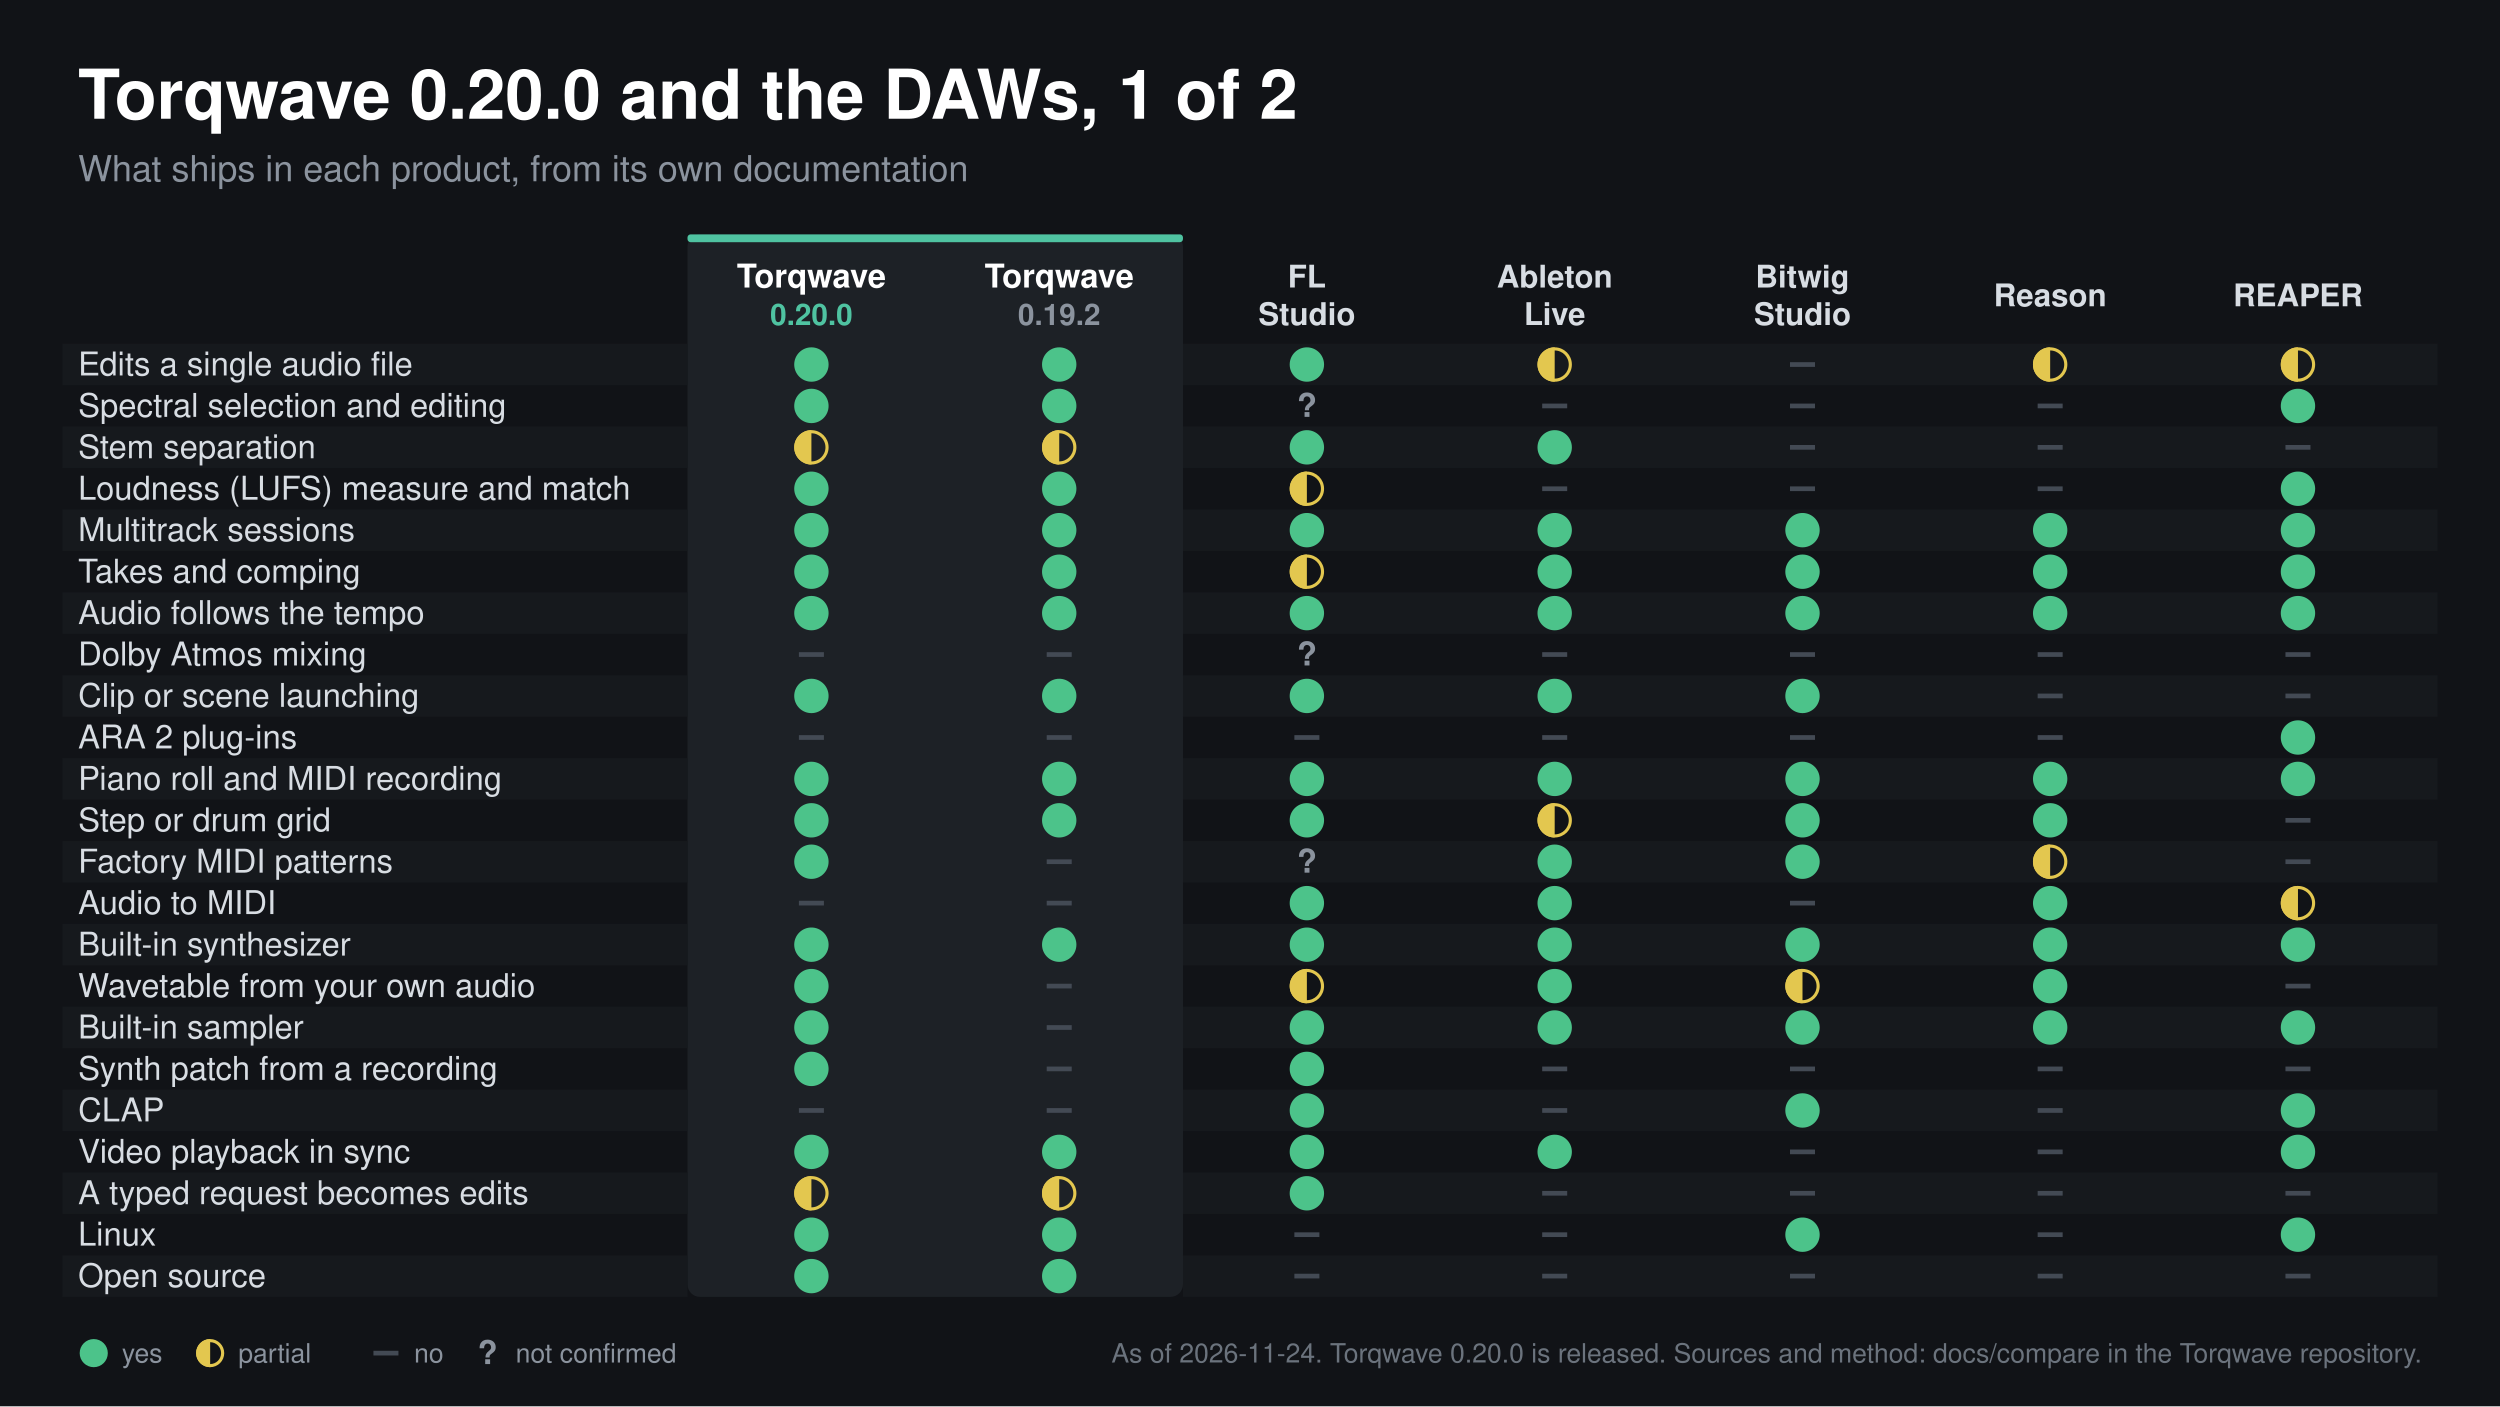
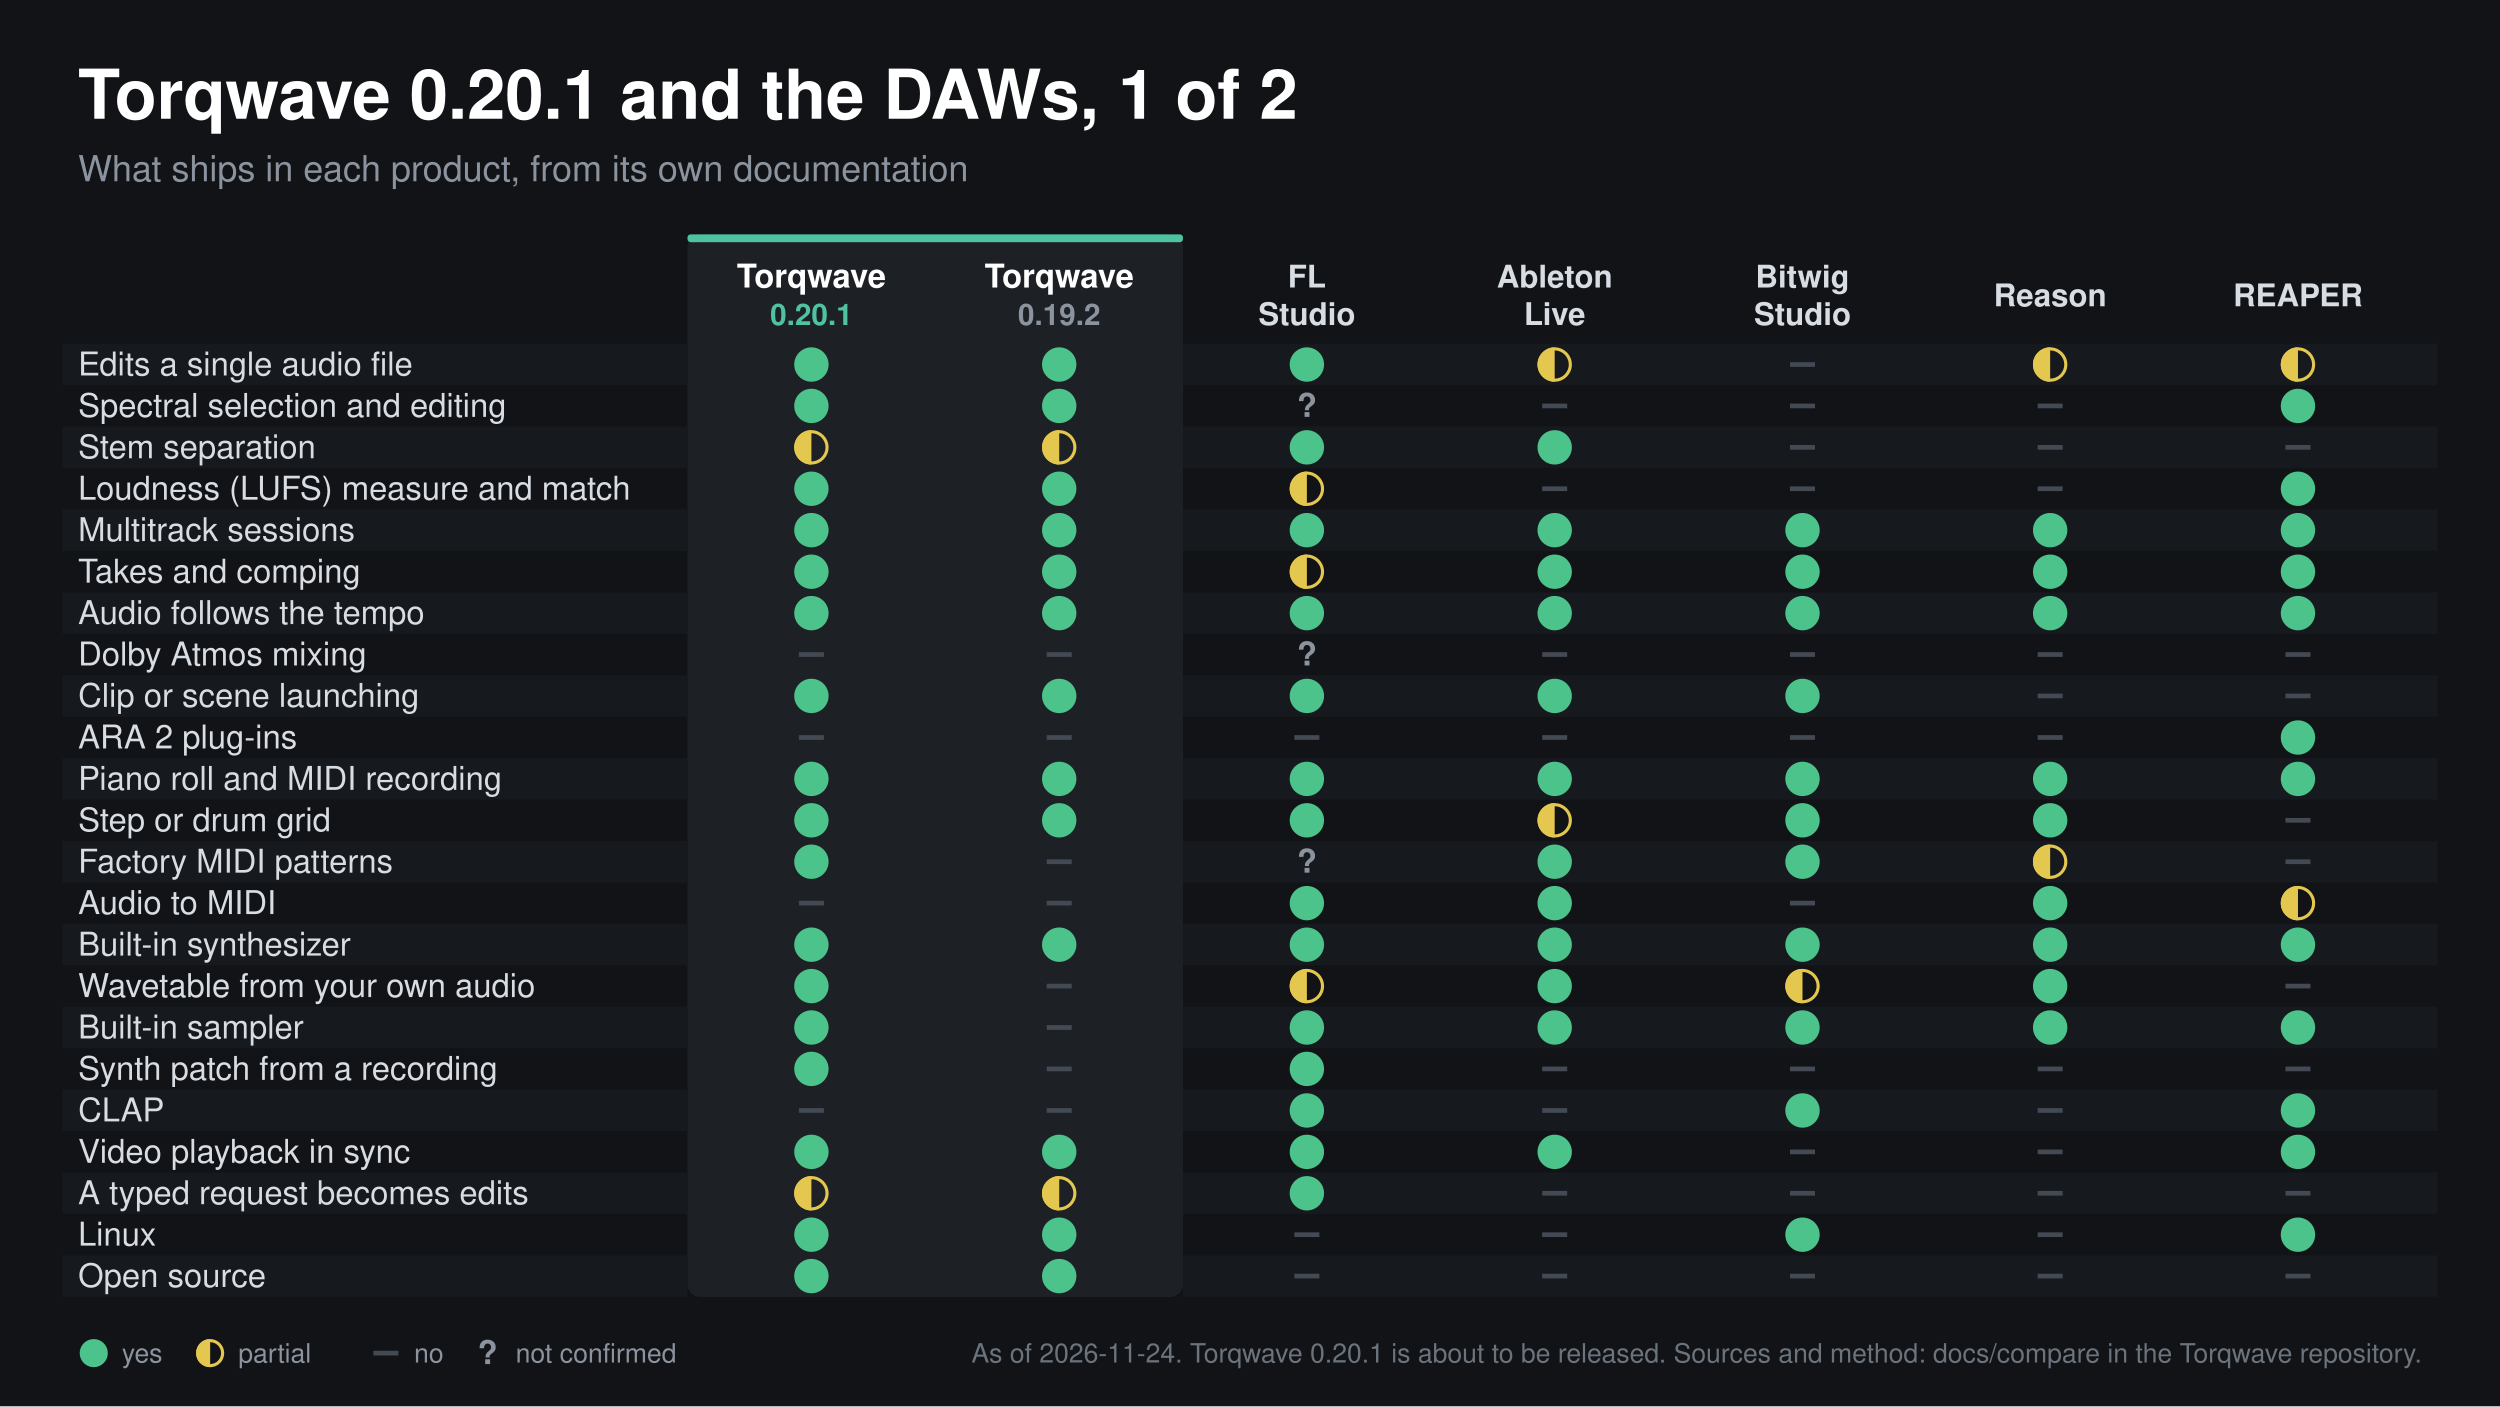
<svg xmlns="http://www.w3.org/2000/svg" width="1600" height="900" viewBox="0 0 1600 900" font-family="Helvetica Neue, Helvetica, Arial, sans-serif">
  <rect width="1600" height="900" fill="#111317" />
-   <text x="50.0" y="76.0" font-size="44" fill="#ffffff" text-anchor="start" font-weight="bold">Torqwave 0.20.0 and the DAWs, 1 of 2</text>
+   <text x="50.0" y="76.0" font-size="44" fill="#ffffff" text-anchor="start" font-weight="bold">Torqwave 0.20.1 and the DAWs, 1 of 2</text>
  <text x="50.0" y="116.0" font-size="23" fill="#8b939e" text-anchor="start" font-weight="normal">What ships in each product, from its own documentation</text>
-   <text x="1550.0" y="872.0" font-size="17" fill="#6b737d" text-anchor="end" font-weight="normal">As of 2026-11-24. Torqwave 0.20.0 is released. Sources and method: docs/compare in the Torqwave repository.</text>
+   <text x="1550.0" y="872.0" font-size="17" fill="#6b737d" text-anchor="end" font-weight="normal">As of 2026-11-24. Torqwave 0.20.1 is about to be released. Sources and method: docs/compare in the Torqwave repository.</text>
  <rect x="440.0" y="150.0" width="317.1" height="680.0" rx="8" fill="#1d2126" />
  <rect x="440.0" y="150.0" width="317.1" height="5.0" rx="2" fill="#4fc3a1" />
  <text x="519.3" y="184.0" font-size="21" fill="#ffffff" text-anchor="middle" font-weight="bold">Torqwave</text>
-   <text x="519.3" y="208.0" font-size="19" fill="#4fc3a1" text-anchor="middle" font-weight="bold">0.20.0</text>
+   <text x="519.3" y="208.0" font-size="19" fill="#4fc3a1" text-anchor="middle" font-weight="bold">0.20.1</text>
  <text x="677.9" y="184.0" font-size="21" fill="#ffffff" text-anchor="middle" font-weight="bold">Torqwave</text>
  <text x="677.9" y="208.0" font-size="19" fill="#8b939e" text-anchor="middle" font-weight="bold">0.19.2</text>
  <text x="836.4" y="184.0" font-size="20" fill="#d8dde3" text-anchor="middle" font-weight="bold">FL</text>
  <text x="836.4" y="208.0" font-size="20" fill="#d8dde3" text-anchor="middle" font-weight="bold">Studio</text>
  <text x="995.0" y="184.0" font-size="20" fill="#d8dde3" text-anchor="middle" font-weight="bold">Ableton</text>
  <text x="995.0" y="208.0" font-size="20" fill="#d8dde3" text-anchor="middle" font-weight="bold">Live</text>
  <text x="1153.6" y="184.0" font-size="20" fill="#d8dde3" text-anchor="middle" font-weight="bold">Bitwig</text>
  <text x="1153.6" y="208.0" font-size="20" fill="#d8dde3" text-anchor="middle" font-weight="bold">Studio</text>
  <text x="1312.1" y="196.0" font-size="20" fill="#d8dde3" text-anchor="middle" font-weight="bold">Reason</text>
  <text x="1470.7" y="196.0" font-size="20" fill="#d8dde3" text-anchor="middle" font-weight="bold">REAPER</text>
  <rect x="40.0" y="220.0" width="400.0" height="26.5" rx="0" fill="#16191d" />
  <rect x="757.1" y="220.0" width="802.9" height="26.5" rx="0" fill="#16191d" />
  <text x="50.0" y="240.3" font-size="21" fill="#d8dde3" text-anchor="start" font-weight="normal">Edits a single audio file</text>
  <circle cx="519.3" cy="233.3" r="11" fill="#4cc38a" />
  <circle cx="677.9" cy="233.3" r="11" fill="#4cc38a" />
  <circle cx="836.4" cy="233.3" r="11" fill="#4cc38a" />
  <circle cx="995.0" cy="233.3" r="10" fill="none" stroke="#e3c74f" stroke-width="2" />
  <path d="M 995.0 222.3 A 11 11 0 0 0 995.0 244.3 Z" fill="#e3c74f" />
  <line x1="1145.6" y1="233.3" x2="1161.6" y2="233.3" stroke="#434a54" stroke-width="3" />
  <circle cx="1312.1" cy="233.3" r="10" fill="none" stroke="#e3c74f" stroke-width="2" />
  <path d="M 1312.1 222.3 A 11 11 0 0 0 1312.1 244.3 Z" fill="#e3c74f" />
  <circle cx="1470.7" cy="233.3" r="10" fill="none" stroke="#e3c74f" stroke-width="2" />
  <path d="M 1470.7 222.3 A 11 11 0 0 0 1470.7 244.3 Z" fill="#e3c74f" />
  <text x="50.0" y="266.8" font-size="21" fill="#d8dde3" text-anchor="start" font-weight="normal">Spectral selection and editing</text>
  <circle cx="519.3" cy="259.8" r="11" fill="#4cc38a" />
  <circle cx="677.9" cy="259.8" r="11" fill="#4cc38a" />
  <text x="836.4" y="266.8" font-size="21" fill="#8b939e" text-anchor="middle" font-weight="bold">?</text>
  <line x1="987.0" y1="259.8" x2="1003.0" y2="259.8" stroke="#434a54" stroke-width="3" />
  <line x1="1145.6" y1="259.8" x2="1161.6" y2="259.8" stroke="#434a54" stroke-width="3" />
  <line x1="1304.1" y1="259.8" x2="1320.1" y2="259.8" stroke="#434a54" stroke-width="3" />
  <circle cx="1470.7" cy="259.8" r="11" fill="#4cc38a" />
  <rect x="40.0" y="273.0" width="400.0" height="26.5" rx="0" fill="#16191d" />
  <rect x="757.1" y="273.0" width="802.9" height="26.5" rx="0" fill="#16191d" />
  <text x="50.0" y="293.3" font-size="21" fill="#d8dde3" text-anchor="start" font-weight="normal">Stem separation</text>
  <circle cx="519.3" cy="286.3" r="10" fill="none" stroke="#e3c74f" stroke-width="2" />
  <path d="M 519.3 275.3 A 11 11 0 0 0 519.3 297.3 Z" fill="#e3c74f" />
  <circle cx="677.9" cy="286.3" r="10" fill="none" stroke="#e3c74f" stroke-width="2" />
  <path d="M 677.9 275.3 A 11 11 0 0 0 677.9 297.3 Z" fill="#e3c74f" />
  <circle cx="836.4" cy="286.3" r="11" fill="#4cc38a" />
  <circle cx="995.0" cy="286.3" r="11" fill="#4cc38a" />
  <line x1="1145.6" y1="286.3" x2="1161.6" y2="286.3" stroke="#434a54" stroke-width="3" />
  <line x1="1304.1" y1="286.3" x2="1320.1" y2="286.3" stroke="#434a54" stroke-width="3" />
  <line x1="1462.7" y1="286.3" x2="1478.7" y2="286.3" stroke="#434a54" stroke-width="3" />
  <text x="50.0" y="319.8" font-size="21" fill="#d8dde3" text-anchor="start" font-weight="normal">Loudness (LUFS) measure and match</text>
  <circle cx="519.3" cy="312.8" r="11" fill="#4cc38a" />
  <circle cx="677.9" cy="312.8" r="11" fill="#4cc38a" />
  <circle cx="836.4" cy="312.8" r="10" fill="none" stroke="#e3c74f" stroke-width="2" />
  <path d="M 836.4 301.8 A 11 11 0 0 0 836.4 323.8 Z" fill="#e3c74f" />
  <line x1="987.0" y1="312.8" x2="1003.0" y2="312.8" stroke="#434a54" stroke-width="3" />
  <line x1="1145.6" y1="312.8" x2="1161.6" y2="312.8" stroke="#434a54" stroke-width="3" />
  <line x1="1304.1" y1="312.8" x2="1320.1" y2="312.8" stroke="#434a54" stroke-width="3" />
  <circle cx="1470.7" cy="312.8" r="11" fill="#4cc38a" />
  <rect x="40.0" y="326.1" width="400.0" height="26.5" rx="0" fill="#16191d" />
  <rect x="757.1" y="326.1" width="802.9" height="26.5" rx="0" fill="#16191d" />
  <text x="50.0" y="346.3" font-size="21" fill="#d8dde3" text-anchor="start" font-weight="normal">Multitrack sessions</text>
  <circle cx="519.3" cy="339.3" r="11" fill="#4cc38a" />
  <circle cx="677.9" cy="339.3" r="11" fill="#4cc38a" />
  <circle cx="836.4" cy="339.3" r="11" fill="#4cc38a" />
  <circle cx="995.0" cy="339.3" r="11" fill="#4cc38a" />
  <circle cx="1153.6" cy="339.3" r="11" fill="#4cc38a" />
  <circle cx="1312.1" cy="339.3" r="11" fill="#4cc38a" />
  <circle cx="1470.7" cy="339.3" r="11" fill="#4cc38a" />
  <text x="50.0" y="372.9" font-size="21" fill="#d8dde3" text-anchor="start" font-weight="normal">Takes and comping</text>
  <circle cx="519.3" cy="365.9" r="11" fill="#4cc38a" />
  <circle cx="677.9" cy="365.9" r="11" fill="#4cc38a" />
  <circle cx="836.4" cy="365.9" r="10" fill="none" stroke="#e3c74f" stroke-width="2" />
  <path d="M 836.4 354.9 A 11 11 0 0 0 836.4 376.9 Z" fill="#e3c74f" />
  <circle cx="995.0" cy="365.9" r="11" fill="#4cc38a" />
  <circle cx="1153.6" cy="365.9" r="11" fill="#4cc38a" />
  <circle cx="1312.1" cy="365.9" r="11" fill="#4cc38a" />
  <circle cx="1470.7" cy="365.9" r="11" fill="#4cc38a" />
  <rect x="40.0" y="379.1" width="400.0" height="26.5" rx="0" fill="#16191d" />
  <rect x="757.1" y="379.1" width="802.9" height="26.5" rx="0" fill="#16191d" />
  <text x="50.0" y="399.4" font-size="21" fill="#d8dde3" text-anchor="start" font-weight="normal">Audio follows the tempo</text>
  <circle cx="519.3" cy="392.4" r="11" fill="#4cc38a" />
  <circle cx="677.9" cy="392.4" r="11" fill="#4cc38a" />
  <circle cx="836.4" cy="392.4" r="11" fill="#4cc38a" />
  <circle cx="995.0" cy="392.4" r="11" fill="#4cc38a" />
  <circle cx="1153.6" cy="392.4" r="11" fill="#4cc38a" />
  <circle cx="1312.1" cy="392.4" r="11" fill="#4cc38a" />
  <circle cx="1470.7" cy="392.4" r="11" fill="#4cc38a" />
  <text x="50.0" y="425.9" font-size="21" fill="#d8dde3" text-anchor="start" font-weight="normal">Dolby Atmos mixing</text>
  <line x1="511.3" y1="418.9" x2="527.3" y2="418.9" stroke="#434a54" stroke-width="3" />
  <line x1="669.9" y1="418.9" x2="685.9" y2="418.9" stroke="#434a54" stroke-width="3" />
  <text x="836.4" y="425.9" font-size="21" fill="#8b939e" text-anchor="middle" font-weight="bold">?</text>
  <line x1="987.0" y1="418.9" x2="1003.0" y2="418.9" stroke="#434a54" stroke-width="3" />
  <line x1="1145.6" y1="418.9" x2="1161.6" y2="418.9" stroke="#434a54" stroke-width="3" />
  <line x1="1304.1" y1="418.9" x2="1320.1" y2="418.9" stroke="#434a54" stroke-width="3" />
  <line x1="1462.7" y1="418.9" x2="1478.7" y2="418.9" stroke="#434a54" stroke-width="3" />
  <rect x="40.0" y="432.2" width="400.0" height="26.5" rx="0" fill="#16191d" />
  <rect x="757.1" y="432.2" width="802.9" height="26.5" rx="0" fill="#16191d" />
  <text x="50.0" y="452.4" font-size="21" fill="#d8dde3" text-anchor="start" font-weight="normal">Clip or scene launching</text>
  <circle cx="519.3" cy="445.4" r="11" fill="#4cc38a" />
  <circle cx="677.9" cy="445.4" r="11" fill="#4cc38a" />
  <circle cx="836.4" cy="445.4" r="11" fill="#4cc38a" />
  <circle cx="995.0" cy="445.4" r="11" fill="#4cc38a" />
  <circle cx="1153.6" cy="445.4" r="11" fill="#4cc38a" />
  <line x1="1304.1" y1="445.4" x2="1320.1" y2="445.4" stroke="#434a54" stroke-width="3" />
  <line x1="1462.7" y1="445.4" x2="1478.7" y2="445.4" stroke="#434a54" stroke-width="3" />
  <text x="50.0" y="479.0" font-size="21" fill="#d8dde3" text-anchor="start" font-weight="normal">ARA 2 plug-ins</text>
  <line x1="511.3" y1="472.0" x2="527.3" y2="472.0" stroke="#434a54" stroke-width="3" />
  <line x1="669.9" y1="472.0" x2="685.9" y2="472.0" stroke="#434a54" stroke-width="3" />
  <line x1="828.4" y1="472.0" x2="844.4" y2="472.0" stroke="#434a54" stroke-width="3" />
  <line x1="987.0" y1="472.0" x2="1003.0" y2="472.0" stroke="#434a54" stroke-width="3" />
  <line x1="1145.6" y1="472.0" x2="1161.6" y2="472.0" stroke="#434a54" stroke-width="3" />
  <line x1="1304.1" y1="472.0" x2="1320.1" y2="472.0" stroke="#434a54" stroke-width="3" />
  <circle cx="1470.7" cy="472.0" r="11" fill="#4cc38a" />
  <rect x="40.0" y="485.2" width="400.0" height="26.5" rx="0" fill="#16191d" />
  <rect x="757.1" y="485.2" width="802.9" height="26.5" rx="0" fill="#16191d" />
  <text x="50.0" y="505.5" font-size="21" fill="#d8dde3" text-anchor="start" font-weight="normal">Piano roll and MIDI recording</text>
  <circle cx="519.3" cy="498.5" r="11" fill="#4cc38a" />
  <circle cx="677.9" cy="498.5" r="11" fill="#4cc38a" />
  <circle cx="836.4" cy="498.5" r="11" fill="#4cc38a" />
  <circle cx="995.0" cy="498.5" r="11" fill="#4cc38a" />
  <circle cx="1153.6" cy="498.5" r="11" fill="#4cc38a" />
  <circle cx="1312.1" cy="498.5" r="11" fill="#4cc38a" />
  <circle cx="1470.7" cy="498.5" r="11" fill="#4cc38a" />
  <text x="50.0" y="532.0" font-size="21" fill="#d8dde3" text-anchor="start" font-weight="normal">Step or drum grid</text>
  <circle cx="519.3" cy="525.0" r="11" fill="#4cc38a" />
  <circle cx="677.9" cy="525.0" r="11" fill="#4cc38a" />
  <circle cx="836.4" cy="525.0" r="11" fill="#4cc38a" />
  <circle cx="995.0" cy="525.0" r="10" fill="none" stroke="#e3c74f" stroke-width="2" />
  <path d="M 995.0 514.0 A 11 11 0 0 0 995.0 536.0 Z" fill="#e3c74f" />
  <circle cx="1153.6" cy="525.0" r="11" fill="#4cc38a" />
  <circle cx="1312.1" cy="525.0" r="11" fill="#4cc38a" />
  <line x1="1462.7" y1="525.0" x2="1478.7" y2="525.0" stroke="#434a54" stroke-width="3" />
  <rect x="40.0" y="538.3" width="400.0" height="26.5" rx="0" fill="#16191d" />
  <rect x="757.1" y="538.3" width="802.9" height="26.5" rx="0" fill="#16191d" />
  <text x="50.0" y="558.5" font-size="21" fill="#d8dde3" text-anchor="start" font-weight="normal">Factory MIDI patterns</text>
  <circle cx="519.3" cy="551.5" r="11" fill="#4cc38a" />
  <line x1="669.9" y1="551.5" x2="685.9" y2="551.5" stroke="#434a54" stroke-width="3" />
  <text x="836.4" y="558.5" font-size="21" fill="#8b939e" text-anchor="middle" font-weight="bold">?</text>
  <circle cx="995.0" cy="551.5" r="11" fill="#4cc38a" />
  <circle cx="1153.6" cy="551.5" r="11" fill="#4cc38a" />
  <circle cx="1312.1" cy="551.5" r="10" fill="none" stroke="#e3c74f" stroke-width="2" />
  <path d="M 1312.1 540.5 A 11 11 0 0 0 1312.1 562.5 Z" fill="#e3c74f" />
  <line x1="1462.7" y1="551.5" x2="1478.7" y2="551.5" stroke="#434a54" stroke-width="3" />
  <text x="50.0" y="585.0" font-size="21" fill="#d8dde3" text-anchor="start" font-weight="normal">Audio to MIDI</text>
  <line x1="511.3" y1="578.0" x2="527.3" y2="578.0" stroke="#434a54" stroke-width="3" />
  <line x1="669.9" y1="578.0" x2="685.9" y2="578.0" stroke="#434a54" stroke-width="3" />
  <circle cx="836.4" cy="578.0" r="11" fill="#4cc38a" />
  <circle cx="995.0" cy="578.0" r="11" fill="#4cc38a" />
  <line x1="1145.6" y1="578.0" x2="1161.6" y2="578.0" stroke="#434a54" stroke-width="3" />
  <circle cx="1312.1" cy="578.0" r="11" fill="#4cc38a" />
  <circle cx="1470.7" cy="578.0" r="10" fill="none" stroke="#e3c74f" stroke-width="2" />
  <path d="M 1470.7 567.0 A 11 11 0 0 0 1470.7 589.0 Z" fill="#e3c74f" />
  <rect x="40.0" y="591.3" width="400.0" height="26.5" rx="0" fill="#16191d" />
  <rect x="757.1" y="591.3" width="802.9" height="26.5" rx="0" fill="#16191d" />
  <text x="50.0" y="611.6" font-size="21" fill="#d8dde3" text-anchor="start" font-weight="normal">Built-in synthesizer</text>
  <circle cx="519.3" cy="604.6" r="11" fill="#4cc38a" />
  <circle cx="677.9" cy="604.6" r="11" fill="#4cc38a" />
  <circle cx="836.4" cy="604.6" r="11" fill="#4cc38a" />
  <circle cx="995.0" cy="604.6" r="11" fill="#4cc38a" />
  <circle cx="1153.6" cy="604.6" r="11" fill="#4cc38a" />
  <circle cx="1312.1" cy="604.6" r="11" fill="#4cc38a" />
  <circle cx="1470.7" cy="604.6" r="11" fill="#4cc38a" />
  <text x="50.0" y="638.1" font-size="21" fill="#d8dde3" text-anchor="start" font-weight="normal">Wavetable from your own audio</text>
  <circle cx="519.3" cy="631.1" r="11" fill="#4cc38a" />
  <line x1="669.9" y1="631.1" x2="685.9" y2="631.1" stroke="#434a54" stroke-width="3" />
  <circle cx="836.4" cy="631.1" r="10" fill="none" stroke="#e3c74f" stroke-width="2" />
  <path d="M 836.4 620.1 A 11 11 0 0 0 836.4 642.1 Z" fill="#e3c74f" />
  <circle cx="995.0" cy="631.1" r="11" fill="#4cc38a" />
  <circle cx="1153.6" cy="631.1" r="10" fill="none" stroke="#e3c74f" stroke-width="2" />
  <path d="M 1153.6 620.1 A 11 11 0 0 0 1153.6 642.1 Z" fill="#e3c74f" />
  <circle cx="1312.1" cy="631.1" r="11" fill="#4cc38a" />
  <line x1="1462.7" y1="631.1" x2="1478.7" y2="631.1" stroke="#434a54" stroke-width="3" />
  <rect x="40.0" y="644.3" width="400.0" height="26.5" rx="0" fill="#16191d" />
  <rect x="757.1" y="644.3" width="802.9" height="26.5" rx="0" fill="#16191d" />
  <text x="50.0" y="664.6" font-size="21" fill="#d8dde3" text-anchor="start" font-weight="normal">Built-in sampler</text>
  <circle cx="519.3" cy="657.6" r="11" fill="#4cc38a" />
  <line x1="669.9" y1="657.6" x2="685.9" y2="657.6" stroke="#434a54" stroke-width="3" />
  <circle cx="836.4" cy="657.6" r="11" fill="#4cc38a" />
  <circle cx="995.0" cy="657.6" r="11" fill="#4cc38a" />
  <circle cx="1153.6" cy="657.6" r="11" fill="#4cc38a" />
  <circle cx="1312.1" cy="657.6" r="11" fill="#4cc38a" />
  <circle cx="1470.7" cy="657.6" r="11" fill="#4cc38a" />
  <text x="50.0" y="691.1" font-size="21" fill="#d8dde3" text-anchor="start" font-weight="normal">Synth patch from a recording</text>
  <circle cx="519.3" cy="684.1" r="11" fill="#4cc38a" />
  <line x1="669.9" y1="684.1" x2="685.9" y2="684.1" stroke="#434a54" stroke-width="3" />
  <circle cx="836.4" cy="684.1" r="11" fill="#4cc38a" />
  <line x1="987.0" y1="684.1" x2="1003.0" y2="684.1" stroke="#434a54" stroke-width="3" />
  <line x1="1145.6" y1="684.1" x2="1161.6" y2="684.1" stroke="#434a54" stroke-width="3" />
  <line x1="1304.1" y1="684.1" x2="1320.1" y2="684.1" stroke="#434a54" stroke-width="3" />
  <line x1="1462.7" y1="684.1" x2="1478.7" y2="684.1" stroke="#434a54" stroke-width="3" />
  <rect x="40.0" y="697.4" width="400.0" height="26.5" rx="0" fill="#16191d" />
  <rect x="757.1" y="697.4" width="802.9" height="26.5" rx="0" fill="#16191d" />
  <text x="50.0" y="717.7" font-size="21" fill="#d8dde3" text-anchor="start" font-weight="normal">CLAP</text>
  <line x1="511.3" y1="710.7" x2="527.3" y2="710.7" stroke="#434a54" stroke-width="3" />
  <line x1="669.9" y1="710.7" x2="685.9" y2="710.7" stroke="#434a54" stroke-width="3" />
  <circle cx="836.4" cy="710.7" r="11" fill="#4cc38a" />
  <line x1="987.0" y1="710.7" x2="1003.0" y2="710.7" stroke="#434a54" stroke-width="3" />
  <circle cx="1153.6" cy="710.7" r="11" fill="#4cc38a" />
  <line x1="1304.1" y1="710.7" x2="1320.1" y2="710.7" stroke="#434a54" stroke-width="3" />
  <circle cx="1470.7" cy="710.7" r="11" fill="#4cc38a" />
  <text x="50.0" y="744.2" font-size="21" fill="#d8dde3" text-anchor="start" font-weight="normal">Video playback in sync</text>
  <circle cx="519.3" cy="737.2" r="11" fill="#4cc38a" />
  <circle cx="677.9" cy="737.2" r="11" fill="#4cc38a" />
  <circle cx="836.4" cy="737.2" r="11" fill="#4cc38a" />
  <circle cx="995.0" cy="737.2" r="11" fill="#4cc38a" />
  <line x1="1145.6" y1="737.2" x2="1161.6" y2="737.2" stroke="#434a54" stroke-width="3" />
  <line x1="1304.1" y1="737.2" x2="1320.1" y2="737.2" stroke="#434a54" stroke-width="3" />
  <circle cx="1470.7" cy="737.2" r="11" fill="#4cc38a" />
  <rect x="40.0" y="750.4" width="400.0" height="26.5" rx="0" fill="#16191d" />
  <rect x="757.1" y="750.4" width="802.9" height="26.5" rx="0" fill="#16191d" />
  <text x="50.0" y="770.7" font-size="21" fill="#d8dde3" text-anchor="start" font-weight="normal">A typed request becomes edits</text>
  <circle cx="519.3" cy="763.7" r="10" fill="none" stroke="#e3c74f" stroke-width="2" />
  <path d="M 519.3 752.7 A 11 11 0 0 0 519.3 774.7 Z" fill="#e3c74f" />
  <circle cx="677.9" cy="763.7" r="10" fill="none" stroke="#e3c74f" stroke-width="2" />
  <path d="M 677.9 752.7 A 11 11 0 0 0 677.9 774.7 Z" fill="#e3c74f" />
  <circle cx="836.4" cy="763.7" r="11" fill="#4cc38a" />
  <line x1="987.0" y1="763.7" x2="1003.0" y2="763.7" stroke="#434a54" stroke-width="3" />
  <line x1="1145.6" y1="763.7" x2="1161.6" y2="763.7" stroke="#434a54" stroke-width="3" />
  <line x1="1304.1" y1="763.7" x2="1320.1" y2="763.7" stroke="#434a54" stroke-width="3" />
  <line x1="1462.7" y1="763.7" x2="1478.7" y2="763.7" stroke="#434a54" stroke-width="3" />
  <text x="50.0" y="797.2" font-size="21" fill="#d8dde3" text-anchor="start" font-weight="normal">Linux</text>
  <circle cx="519.3" cy="790.2" r="11" fill="#4cc38a" />
  <circle cx="677.9" cy="790.2" r="11" fill="#4cc38a" />
  <line x1="828.4" y1="790.2" x2="844.4" y2="790.2" stroke="#434a54" stroke-width="3" />
  <line x1="987.0" y1="790.2" x2="1003.0" y2="790.2" stroke="#434a54" stroke-width="3" />
  <circle cx="1153.6" cy="790.2" r="11" fill="#4cc38a" />
  <line x1="1304.1" y1="790.2" x2="1320.1" y2="790.2" stroke="#434a54" stroke-width="3" />
  <circle cx="1470.7" cy="790.2" r="11" fill="#4cc38a" />
  <rect x="40.0" y="803.5" width="400.0" height="26.5" rx="0" fill="#16191d" />
  <rect x="757.1" y="803.5" width="802.9" height="26.5" rx="0" fill="#16191d" />
  <text x="50.0" y="823.7" font-size="21" fill="#d8dde3" text-anchor="start" font-weight="normal">Open source</text>
  <circle cx="519.3" cy="816.7" r="11" fill="#4cc38a" />
  <circle cx="677.9" cy="816.7" r="11" fill="#4cc38a" />
  <line x1="828.4" y1="816.7" x2="844.4" y2="816.7" stroke="#434a54" stroke-width="3" />
  <line x1="987.0" y1="816.7" x2="1003.0" y2="816.7" stroke="#434a54" stroke-width="3" />
  <line x1="1145.6" y1="816.7" x2="1161.6" y2="816.7" stroke="#434a54" stroke-width="3" />
  <line x1="1304.1" y1="816.7" x2="1320.1" y2="816.7" stroke="#434a54" stroke-width="3" />
  <line x1="1462.7" y1="816.7" x2="1478.7" y2="816.7" stroke="#434a54" stroke-width="3" />
  <circle cx="60.0" cy="866.0" r="9" fill="#4cc38a" />
  <text x="78.0" y="872.0" font-size="17" fill="#8b939e" text-anchor="start" font-weight="normal">yes</text>
  <circle cx="134.5" cy="866.0" r="8" fill="none" stroke="#e3c74f" stroke-width="2" />
  <path d="M 134.5 857.0 A 9 9 0 0 0 134.5 875.0 Z" fill="#e3c74f" />
  <text x="152.5" y="872.0" font-size="17" fill="#8b939e" text-anchor="start" font-weight="normal">partial</text>
  <line x1="239.0" y1="866.0" x2="255.0" y2="866.0" stroke="#434a54" stroke-width="3" />
  <text x="265.0" y="872.0" font-size="17" fill="#8b939e" text-anchor="start" font-weight="normal">no</text>
  <text x="312.0" y="873.0" font-size="21" fill="#8b939e" text-anchor="middle" font-weight="bold">?</text>
  <text x="330.0" y="872.0" font-size="17" fill="#8b939e" text-anchor="start" font-weight="normal">not confirmed</text>
</svg>
